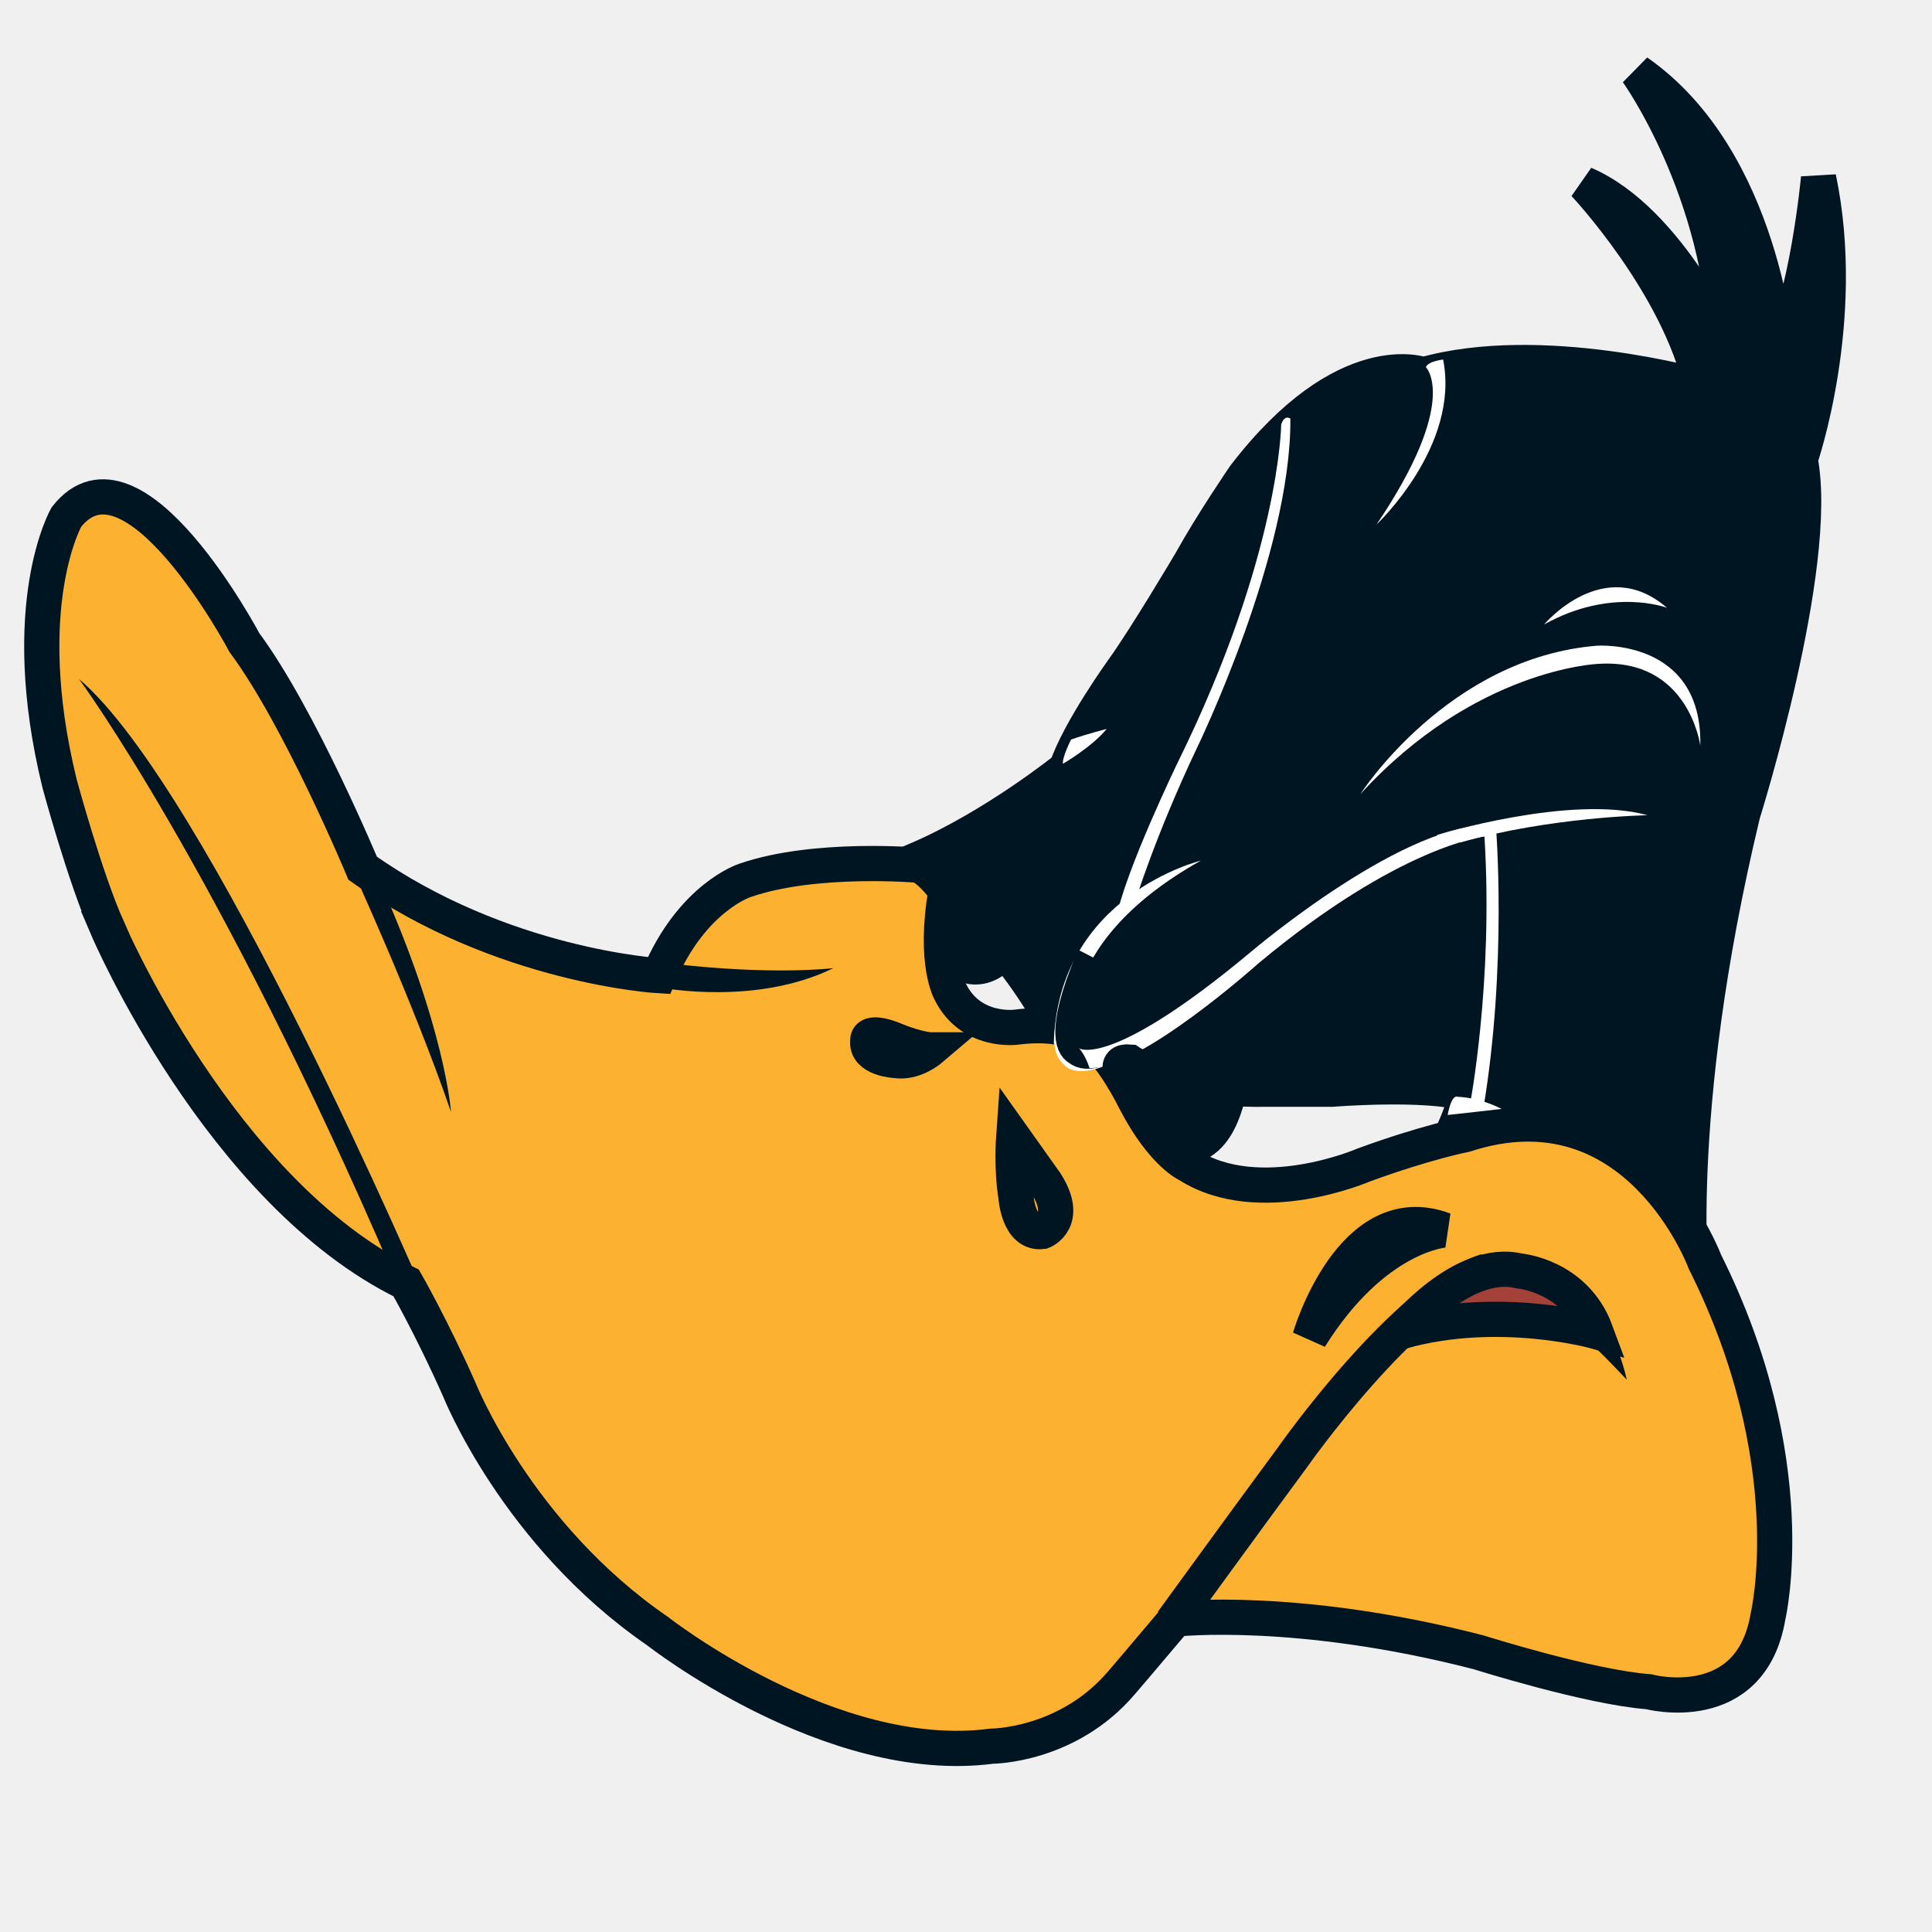
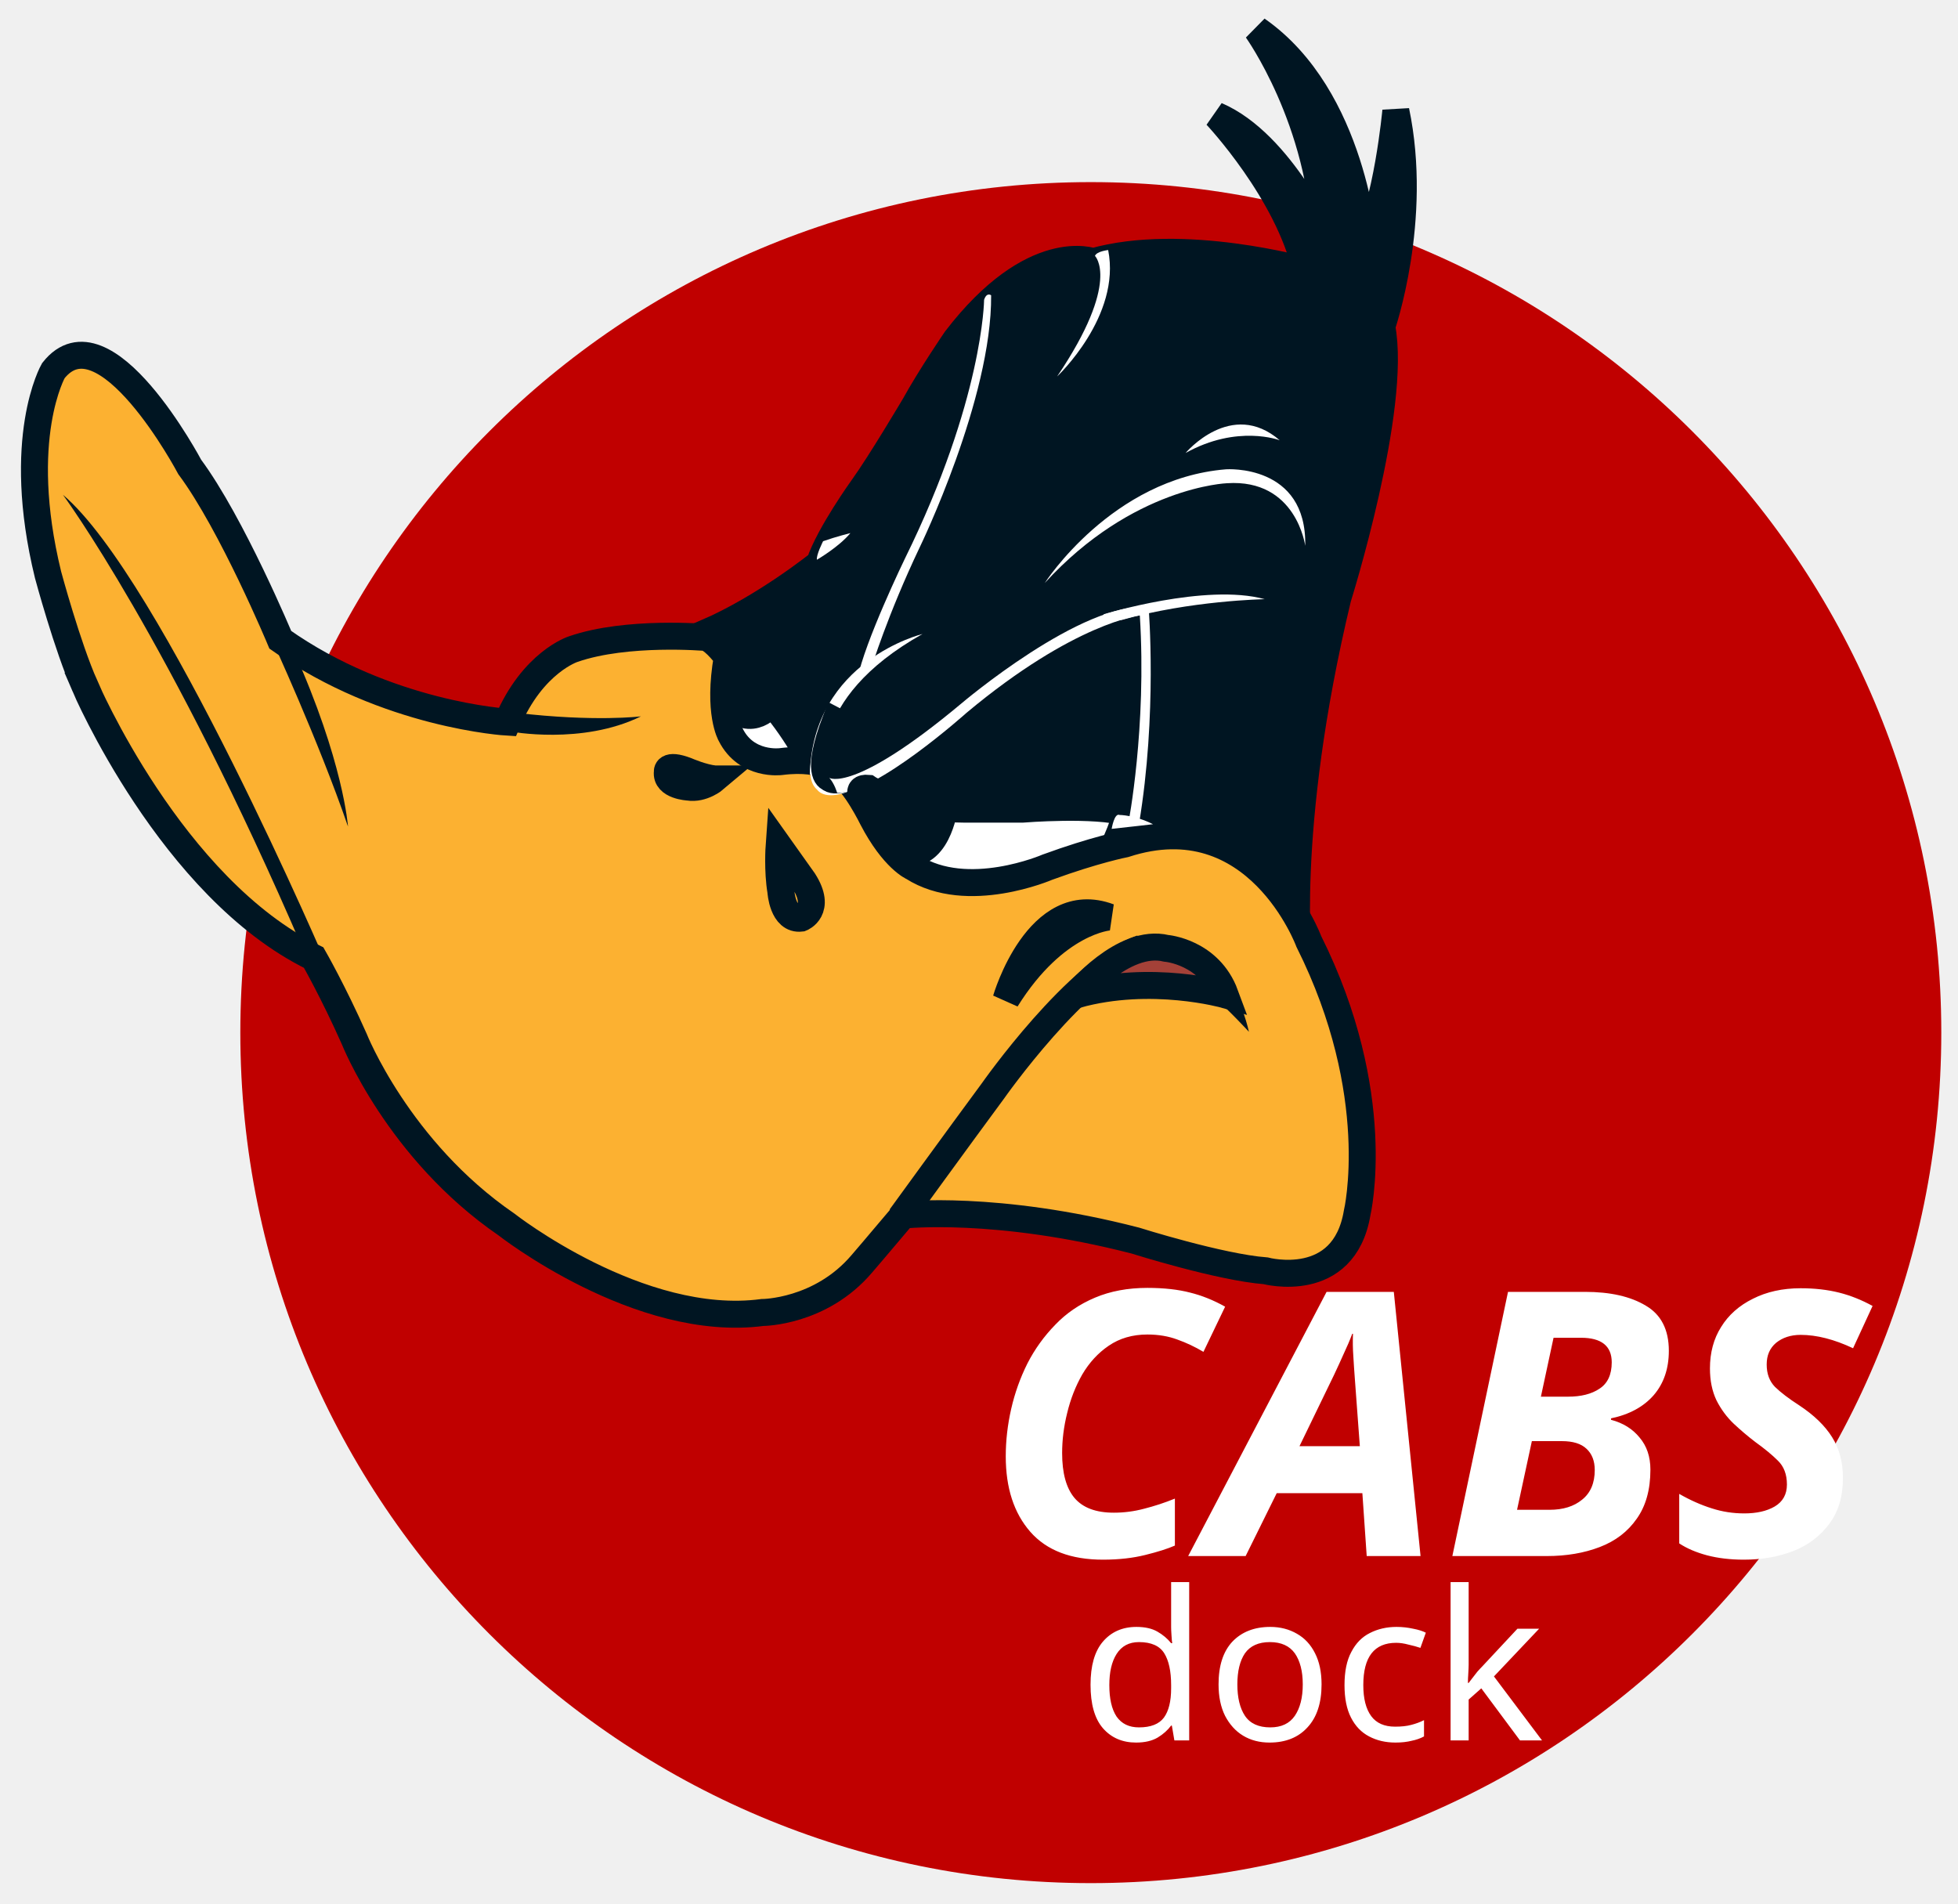
- <svg xmlns="http://www.w3.org/2000/svg" width="64px" height="64px" id="svg4238" version="1.1">
-   <defs id="defs4240" />
-   <g id="layer1">
-     <path style="fill:#001522;fill-opacity:1;fill-rule:nonzero;stroke:none" d="m 56.058,42.902 c 0,0 -0.757,-5.831 1.674,-15.946 0,0 2.586,-8.225 1.901,-11.736 0,0 1.599,-4.613 0.609,-9.325 0,0 -0.381,4.111 -1.369,5.816 0,0 -0.457,-6.418 -4.64,-9.328 0,0 2.815,3.913 2.967,9.227 0,0 -1.903,-4.312 -4.717,-5.516 0,0 3.119,3.309 3.88,6.721 0,0 -5.325,-1.506 -9.206,-0.401 0,0 -2.585,-1.002 -5.933,3.36 0,0 -1.065,1.554 -1.788,2.857 0,0 -1.484,2.508 -2.244,3.56 0,0 -1.445,2.006 -1.864,3.261 0,0 -2.358,1.906 -4.907,3.008 0,0 2.966,2.607 4.413,5.315 0,0 0.457,0.151 0.76,-0.151 0,0 0,0.451 0.418,0.752 0,0 0.305,0.503 0.99,0.352 0,0 0.988,1.404 4.907,1.354 l 2.206,0 c 0,0 3.118,-0.252 4.488,0.15 0,0 -0.418,1.504 -1.026,2.207 0,0 -0.266,2.858 3.689,3.762 0,0 3.5,2.406 4.793,0.701" id="path9752" />
-     <path style="fill:none;stroke:#001522;stroke-width:1.166;stroke-linecap:butt;stroke-linejoin:miter;stroke-miterlimit:4;stroke-opacity:1;stroke-dasharray:none" d="m 56.058,42.902 c 0,0 -0.757,-5.831 1.674,-15.946 0,0 2.586,-8.225 1.901,-11.736 0,0 1.599,-4.613 0.609,-9.325 0,0 -0.381,4.111 -1.369,5.816 0,0 -0.457,-6.418 -4.64,-9.328 0,0 2.815,3.913 2.967,9.227 0,0 -1.903,-4.312 -4.717,-5.516 0,0 3.119,3.309 3.88,6.721 0,0 -5.325,-1.506 -9.206,-0.401 0,0 -2.585,-1.002 -5.933,3.36 0,0 -1.065,1.554 -1.788,2.857 0,0 -1.484,2.508 -2.244,3.56 0,0 -1.445,2.006 -1.864,3.261 0,0 -2.358,1.906 -4.907,3.008 0,0 2.966,2.607 4.413,5.315 0,0 0.457,0.151 0.76,-0.151 0,0 0,0.451 0.418,0.752 0,0 0.305,0.503 0.99,0.352 0,0 0.988,1.404 4.907,1.354 l 2.206,0 c 0,0 3.118,-0.252 4.488,0.15 0,0 -0.418,1.504 -1.026,2.207 0,0 -0.266,2.858 3.689,3.762 0,0 3.5,2.406 4.793,0.701 z" id="path9756" />
-     <path style="fill:#ffffff;fill-opacity:1;fill-rule:nonzero;stroke:none" d="m 42.441,14.067 c 0,0 -0.039,4.313 -3.423,11.182 0,0 -1.751,3.612 -2.055,5.215 0,0 0.457,-0.451 0.609,-0.501 0,0 0.685,-2.258 2.092,-5.215 0,0 3.118,-6.42 3.081,-10.881 0,0 -0.191,-0.153 -0.305,0.199" id="path9760" />
-     <path style="fill:#ffffff;fill-opacity:1;fill-rule:nonzero;stroke:none" d="m 35.213,25.3 c 0,0 0.951,-0.55 1.447,-1.152 0,0 -0.609,0.15 -1.18,0.351 0,0 -0.305,0.602 -0.267,0.802" id="path9764" />
-     <path style="fill:#ffffff;fill-opacity:1;fill-rule:nonzero;stroke:none" d="m 47.233,12.162 c 0,0 1.142,1.103 -1.634,5.214 0,0 2.776,-2.606 2.206,-5.465 0,0 -0.494,0.052 -0.571,0.252" id="path9768" />
-     <path style="fill:#fcb131;fill-opacity:1;fill-rule:nonzero;stroke:none" d="m 3.566,30.766 c 0,0 3.727,8.727 9.89,11.735 0,0 0.846,1.475 1.75,3.509 0,0 1.902,4.814 6.58,8.025 0,0 5.743,4.513 11.07,3.809 0,0 2.51,0 4.299,-2.105 0,0 0.647,-0.751 1.788,-2.106 0,0 4.031,-0.451 10.041,1.103 0,0 3.652,1.154 5.63,1.305 0,0 3.385,0.903 3.956,-2.507 0,0 1.218,-5.117 -2.092,-11.735 0,0 -2.243,-6.068 -7.949,-4.211 0,0 -1.294,0.25 -3.349,1.002 0,0 -3.46,1.504 -5.818,0 0,0 -0.836,-0.352 -1.75,-2.108 0,0 -0.761,-1.554 -1.369,-1.904 0,0 -0.609,-0.803 -2.585,-0.551 0,0 -1.484,0.201 -2.169,-1.155 0,0 -0.57,-0.953 -0.152,-3.36 0,0 -0.495,-0.7 -0.913,-0.851 0,0 -3.424,-0.301 -5.743,0.502 0,0 -1.751,0.551 -2.854,3.158 0,0 -5.209,-0.3 -9.813,-3.56 0,0 -2.091,-5.014 -3.917,-7.473 0,0 -3.69,-6.97 -5.897,-4.161 0,0 -1.674,2.907 -0.228,8.824 0,0 0.837,3.111 1.598,4.815" id="path9772" />
-     <path style="fill:none;stroke:#001522;stroke-width:1.166;stroke-linecap:butt;stroke-linejoin:miter;stroke-miterlimit:4;stroke-opacity:1;stroke-dasharray:none" d="m 3.566,30.766 c 0,0 3.727,8.727 9.89,11.735 0,0 0.846,1.475 1.75,3.509 0,0 1.902,4.814 6.58,8.025 0,0 5.743,4.513 11.07,3.809 0,0 2.51,0 4.299,-2.105 0,0 0.647,-0.751 1.788,-2.106 0,0 4.031,-0.451 10.041,1.103 0,0 3.652,1.154 5.63,1.305 0,0 3.385,0.903 3.956,-2.507 0,0 1.218,-5.117 -2.092,-11.735 0,0 -2.243,-6.068 -7.949,-4.211 0,0 -1.294,0.25 -3.349,1.002 0,0 -3.46,1.504 -5.818,0 0,0 -0.836,-0.352 -1.75,-2.108 0,0 -0.761,-1.554 -1.369,-1.904 0,0 -0.609,-0.803 -2.585,-0.551 0,0 -1.484,0.201 -2.169,-1.155 0,0 -0.57,-0.953 -0.152,-3.36 0,0 -0.495,-0.7 -0.913,-0.851 0,0 -3.424,-0.301 -5.743,0.502 0,0 -1.751,0.551 -2.854,3.158 0,0 -5.209,-0.3 -9.813,-3.56 0,0 -2.091,-5.014 -3.917,-7.473 0,0 -3.69,-6.97 -5.897,-4.161 0,0 -1.674,2.907 -0.228,8.824 0,0 0.837,3.111 1.598,4.815 z" id="path9776" />
-     <path style="fill:#ffffff;fill-opacity:1;fill-rule:nonzero;stroke:none" d="m 36.545,35.329 c 0,0 -0.951,0.403 -1.332,-0.099 0,0 -0.456,-0.301 -0.227,-1.354 l 0.57,0 c 0,0 -0.115,0.701 0.191,0.852 0,0 0.532,0.151 1.065,-0.099 0,0 -0.076,0.551 -0.267,0.7" id="path9780" />
-     <path style="fill:#ffffff;fill-opacity:1;fill-rule:nonzero;stroke:none" d="m 35.594,34.678 c 0,0 -0.913,-3.311 4.184,-6.168 0,0 -4.755,1.154 -4.869,6.068 0,0 0.494,0 0.685,0.1" id="path9784" />
-     <path style="fill:#001522;fill-opacity:1;fill-rule:nonzero;stroke:none" d="m 38.067,33.825 c 0,0 -1.865,1.356 -2.32,0.903 0,0 -0.609,-0.15 0.266,-2.457 0,0 2.055,1.053 2.055,1.554" id="path9788" />
-     <path style="fill:none;stroke:#001522;stroke-width:1.166;stroke-linecap:butt;stroke-linejoin:miter;stroke-miterlimit:4;stroke-opacity:1;stroke-dasharray:none" d="m 38.067,33.825 c 0,0 -1.865,1.356 -2.32,0.903 0,0 -0.609,-0.15 0.266,-2.457 0,0 2.055,1.053 2.055,1.554 z" id="path9792" />
-     <path style="fill:#ffffff;fill-opacity:1;fill-rule:nonzero;stroke:none" d="m 48.299,36.334 c 0,0 0.648,0 1.445,0.4 0,0 -1.293,0.15 -1.788,0.201 0,0 0.114,-0.703 0.342,-0.601" id="path9796" />
-     <path style="fill:#ffffff;fill-opacity:1;fill-rule:nonzero;stroke:none" d="m 35.747,34.728 c 0,0 1.027,0.703 5.705,-3.208 0,0 5.25,-4.464 8.102,-4.163 0,0 0.381,4.613 -0.418,9.377 0,0 -0.305,0 -0.457,-0.049 0,0 0.799,-4.112 0.495,-8.977 0,0 -2.815,0.301 -7.494,4.211 0,0 -3.918,3.512 -5.591,3.461 0,0 -0.114,-0.4 -0.342,-0.652" id="path9800" />
-     <path style="fill:#ffffff;fill-opacity:1;fill-rule:nonzero;stroke:none" d="m 47.615,27.657 c 0,0 4.413,-1.354 6.959,-0.652 0,0 -3.216,0.056 -6.199,0.903 0,0 -0.913,-0.051 -0.76,-0.252" id="path9804" />
-     <path style="fill:#ffffff;fill-opacity:1;fill-rule:nonzero;stroke:none" d="m 56.325,24.699 c 0,0 -0.381,-2.908 -3.385,-2.707 0,0 -4.072,0.15 -7.874,4.312 0,0 2.891,-4.513 7.835,-4.914 0,0 3.499,-0.25 3.424,3.309" id="path9808" />
-     <path style="fill:#ffffff;fill-opacity:1;fill-rule:nonzero;stroke:none" d="m 55.222,20.135 c 0,0 -1.826,-0.701 -4.071,0.551 0,0 1.978,-2.358 4.071,-0.551" id="path9812" />
-     <path style="fill:#001522;fill-opacity:1;fill-rule:nonzero;stroke:none" d="m 33.236,31.519 c 0,0 -0.836,1.152 -1.864,0 0,0 -0.038,-1.203 0.191,-1.655 0,0 0.76,0.25 1.673,1.655" id="path9816" />
-     <path style="fill:none;stroke:#001522;stroke-width:1.166;stroke-linecap:butt;stroke-linejoin:miter;stroke-miterlimit:4;stroke-opacity:1;stroke-dasharray:none" d="m 33.236,31.519 c 0,0 -0.836,1.152 -1.864,0 0,0 -0.038,-1.203 0.191,-1.655 0,0 0.76,0.25 1.673,1.655 z" id="path9820" />
-     <path style="fill:#001522;fill-opacity:1;fill-rule:nonzero;stroke:none" d="m 40.691,36.182 c 0,0 -0.418,2.557 -2.206,1.554 0,0 -0.837,-1.203 -1.256,-2.056 0,0 -0.381,-0.55 0.19,-0.5 0,0 0.951,0.65 3.272,1.002" id="path9824" />
-     <path style="fill:none;stroke:#001522;stroke-width:1.166;stroke-linecap:butt;stroke-linejoin:miter;stroke-miterlimit:4;stroke-opacity:1;stroke-dasharray:none" d="m 40.691,36.182 c 0,0 -0.418,2.557 -2.206,1.554 0,0 -0.837,-1.203 -1.256,-2.056 0,0 -0.381,-0.55 0.19,-0.5 0,0 0.951,0.65 3.272,1.002 z" id="path9828" />
-     <path style="fill:#001522;fill-opacity:1;fill-rule:nonzero;stroke:none" d="m 21.939,32.723 c 0,0 3.118,0.601 5.667,-0.652 0,0 -1.977,0.249 -5.401,-0.153 0,0 -0.457,0.553 -0.266,0.804" id="path9832" />
-     <path style="fill:#001522;fill-opacity:1;fill-rule:nonzero;stroke:none" d="m 11.63,28.711 c 0,0 2.016,4.363 3.31,8.123 0,0 -0.191,-2.808 -2.359,-7.623 0,0 -0.875,-0.802 -0.951,-0.5" id="path9836" />
-     <path style="fill:#001522;fill-opacity:1;fill-rule:nonzero;stroke:none" d="m 14.103,43.003 c 0,0 -7.226,-16.901 -11.487,-20.511 0,0 4.602,6.219 10.383,19.659 0,0 0.951,1.303 1.103,0.852" id="path9840" />
-     <path style="fill:none;stroke:#001522;stroke-width:1.166;stroke-linecap:butt;stroke-linejoin:miter;stroke-miterlimit:4;stroke-opacity:1;stroke-dasharray:none" d="m 38.828,53.733 c 0,0 2.549,-3.51 3.993,-5.465 0,0 3.69,-5.266 6.429,-6.168" id="path9844" />
-     <path style="fill:#a44138;fill-opacity:1;fill-rule:nonzero;stroke:none" d="m 46.435,44.106 c 0,0 2.016,-2.458 3.88,-2.006 0,0 1.864,0.15 2.549,2.006 0,0 -3.194,-0.903 -6.429,0" id="path9848" />
-     <path style="fill:none;stroke:#001522;stroke-width:1.166;stroke-linecap:butt;stroke-linejoin:miter;stroke-miterlimit:4;stroke-opacity:1;stroke-dasharray:none" d="m 46.435,44.106 c 0,0 2.016,-2.458 3.88,-2.006 0,0 1.864,0.15 2.549,2.006 0,0 -3.194,-0.903 -6.429,0 z" id="path9852" />
-     <path style="fill:#001522;fill-opacity:1;fill-rule:nonzero;stroke:none" d="m 52.901,43.354 c 0,0 0.685,1.002 0.99,2.355 0,0 -0.876,-0.953 -1.522,-1.504 0,0 0.341,-1.052 0.532,-0.851" id="path9856" />
-     <path style="fill:#001522;fill-opacity:1;fill-rule:nonzero;stroke:none" d="m 47.843,40.746 c 0,0 -2.32,0.15 -4.45,3.56 0,0 1.369,-4.713 4.45,-3.56" id="path9860" />
-     <path style="fill:none;stroke:#001522;stroke-width:1.166;stroke-linecap:butt;stroke-linejoin:miter;stroke-miterlimit:4;stroke-opacity:1;stroke-dasharray:none" d="m 47.843,40.746 c 0,0 -2.32,0.15 -4.45,3.56 0,0 1.369,-4.713 4.45,-3.56 z" id="path9864" />
-     <path style="fill:none;stroke:#001522;stroke-width:1.166;stroke-linecap:butt;stroke-linejoin:miter;stroke-miterlimit:4;stroke-opacity:1;stroke-dasharray:none" d="m 33.578,37.686 c 0,0 -0.075,1.053 0.077,1.955 0,0 0.075,1.254 0.874,1.154 0,0 0.913,-0.349 0.115,-1.605 0,0 -0.494,-0.701 -1.066,-1.504 z" id="path9868" />
-     <path style="fill:none;stroke:#001522;stroke-width:1.166;stroke-linecap:butt;stroke-linejoin:miter;stroke-miterlimit:4;stroke-opacity:1;stroke-dasharray:none" d="m 30.801,34.778 c 0,0 -0.532,0.451 -1.141,0.352 0,0 -0.989,-0.051 -0.913,-0.653 0,0 -0.076,-0.401 0.836,-0.051 0,0 0.685,0.301 1.217,0.352 z" id="path9872" />
+ <svg xmlns="http://www.w3.org/2000/svg" width="483.984" height="470.497" id="svg4141" version="1.1">
+   <defs id="defs4143" />
+   <g id="layer1" transform="translate(-22.61813,-3.966654)">
+     <g id="g3902" transform="matrix(5.7173,0,0,5.7173,90.84575,191.7258)">
+       <g transform="translate(-9.770931,-4.114076)" id="g3859">
+         <path style="fill:#c00000;fill-opacity:1;fill-rule:nonzero;stroke:none" id="path3783" d="m 128.051,-6.196 c 0,20.307 -16.462,36.77 -36.77,36.77 -20.307,0 -36.77,-16.462 -36.77,-36.77 0,-20.307 16.462,-36.77 36.77,-36.77 20.307,0 36.77,16.462 36.77,36.77 z" transform="translate(-46.28335,22.11316)" />
+         <g id="g3820" transform="translate(-49.11177,-19.79899)">
+           <rect y="19.517" x="76.882" height="12.085" width="22.885" id="rect3818" style="fill:#ffffff;fill-opacity:1;fill-rule:nonzero;stroke:none" />
+           <g transform="translate(47.05474,-10.02806)" id="g3785">
+             <path style="fill:#001522;fill-opacity:1;fill-rule:nonzero;stroke:none" d="m 56.058,42.902 c 0,0 -0.757,-5.831 1.674,-15.946 0,0 2.586,-8.225 1.901,-11.736 0,0 1.599,-4.613 0.609,-9.325 0,0 -0.381,4.111 -1.369,5.816 0,0 -0.457,-6.418 -4.64,-9.328 0,0 2.815,3.913 2.967,9.227 0,0 -1.903,-4.312 -4.717,-5.516 0,0 3.119,3.309 3.88,6.721 0,0 -5.325,-1.506 -9.206,-0.401 0,0 -2.585,-1.002 -5.933,3.36 0,0 -1.065,1.554 -1.788,2.857 0,0 -1.484,2.508 -2.244,3.56 0,0 -1.445,2.006 -1.864,3.261 0,0 -2.358,1.906 -4.907,3.008 0,0 2.966,2.607 4.413,5.315 0,0 0.457,0.151 0.76,-0.151 0,0 0,0.451 0.418,0.752 0,0 0.305,0.503 0.99,0.352 0,0 0.988,1.404 4.907,1.354 l 2.206,0 c 0,0 3.118,-0.252 4.488,0.15 0,0 -0.418,1.504 -1.026,2.207 0,0 -0.266,2.858 3.689,3.762 0,0 3.5,2.406 4.793,0.701" id="path9752" />
+             <path style="fill:none;stroke:#001522;stroke-width:1.166;stroke-linecap:butt;stroke-linejoin:miter;stroke-miterlimit:4;stroke-opacity:1;stroke-dasharray:none" d="m 56.058,42.902 c 0,0 -0.757,-5.831 1.674,-15.946 0,0 2.586,-8.225 1.901,-11.736 0,0 1.599,-4.613 0.609,-9.325 0,0 -0.381,4.111 -1.369,5.816 0,0 -0.457,-6.418 -4.64,-9.328 0,0 2.815,3.913 2.967,9.227 0,0 -1.903,-4.312 -4.717,-5.516 0,0 3.119,3.309 3.88,6.721 0,0 -5.325,-1.506 -9.206,-0.401 0,0 -2.585,-1.002 -5.933,3.36 0,0 -1.065,1.554 -1.788,2.857 0,0 -1.484,2.508 -2.244,3.56 0,0 -1.445,2.006 -1.864,3.261 0,0 -2.358,1.906 -4.907,3.008 0,0 2.966,2.607 4.413,5.315 0,0 0.457,0.151 0.76,-0.151 0,0 0,0.451 0.418,0.752 0,0 0.305,0.503 0.99,0.352 0,0 0.988,1.404 4.907,1.354 l 2.206,0 c 0,0 3.118,-0.252 4.488,0.15 0,0 -0.418,1.504 -1.026,2.207 0,0 -0.266,2.858 3.689,3.762 0,0 3.5,2.406 4.793,0.701 z" id="path9756" />
+             <path style="fill:#ffffff;fill-opacity:1;fill-rule:nonzero;stroke:none" d="m 42.441,14.067 c 0,0 -0.039,4.313 -3.423,11.182 0,0 -1.751,3.612 -2.055,5.215 0,0 0.457,-0.451 0.609,-0.501 0,0 0.685,-2.258 2.092,-5.215 0,0 3.118,-6.42 3.081,-10.881 0,0 -0.191,-0.153 -0.305,0.199" id="path9760" />
+             <path style="fill:#ffffff;fill-opacity:1;fill-rule:nonzero;stroke:none" d="m 35.213,25.3 c 0,0 0.951,-0.55 1.447,-1.152 0,0 -0.609,0.15 -1.18,0.351 0,0 -0.305,0.602 -0.267,0.802" id="path9764" />
+             <path style="fill:#ffffff;fill-opacity:1;fill-rule:nonzero;stroke:none" d="m 47.233,12.162 c 0,0 1.142,1.103 -1.634,5.214 0,0 2.776,-2.606 2.206,-5.465 0,0 -0.494,0.052 -0.571,0.252" id="path9768" />
+             <path style="fill:#fcb131;fill-opacity:1;fill-rule:nonzero;stroke:none" d="m 3.566,30.766 c 0,0 3.727,8.727 9.89,11.735 0,0 0.846,1.475 1.75,3.509 0,0 1.902,4.814 6.58,8.025 0,0 5.743,4.513 11.07,3.809 0,0 2.51,0 4.299,-2.105 0,0 0.647,-0.751 1.788,-2.106 0,0 4.031,-0.451 10.041,1.103 0,0 3.652,1.154 5.63,1.305 0,0 3.385,0.903 3.956,-2.507 0,0 1.218,-5.117 -2.092,-11.735 0,0 -2.243,-6.068 -7.949,-4.211 0,0 -1.294,0.25 -3.349,1.002 0,0 -3.46,1.504 -5.818,0 0,0 -0.836,-0.352 -1.75,-2.108 0,0 -0.761,-1.554 -1.369,-1.904 0,0 -0.609,-0.803 -2.585,-0.551 0,0 -1.484,0.201 -2.169,-1.155 0,0 -0.57,-0.953 -0.152,-3.36 0,0 -0.495,-0.7 -0.913,-0.851 0,0 -3.424,-0.301 -5.743,0.502 0,0 -1.751,0.551 -2.854,3.158 0,0 -5.209,-0.3 -9.813,-3.56 0,0 -2.091,-5.014 -3.917,-7.473 0,0 -3.69,-6.97 -5.897,-4.161 0,0 -1.674,2.907 -0.228,8.824 0,0 0.837,3.111 1.598,4.815" id="path9772" />
+             <path style="fill:none;stroke:#001522;stroke-width:1.166;stroke-linecap:butt;stroke-linejoin:miter;stroke-miterlimit:4;stroke-opacity:1;stroke-dasharray:none" d="m 3.566,30.766 c 0,0 3.727,8.727 9.89,11.735 0,0 0.846,1.475 1.75,3.509 0,0 1.902,4.814 6.58,8.025 0,0 5.743,4.513 11.07,3.809 0,0 2.51,0 4.299,-2.105 0,0 0.647,-0.751 1.788,-2.106 0,0 4.031,-0.451 10.041,1.103 0,0 3.652,1.154 5.63,1.305 0,0 3.385,0.903 3.956,-2.507 0,0 1.218,-5.117 -2.092,-11.735 0,0 -2.243,-6.068 -7.949,-4.211 0,0 -1.294,0.25 -3.349,1.002 0,0 -3.46,1.504 -5.818,0 0,0 -0.836,-0.352 -1.75,-2.108 0,0 -0.761,-1.554 -1.369,-1.904 0,0 -0.609,-0.803 -2.585,-0.551 0,0 -1.484,0.201 -2.169,-1.155 0,0 -0.57,-0.953 -0.152,-3.36 0,0 -0.495,-0.7 -0.913,-0.851 0,0 -3.424,-0.301 -5.743,0.502 0,0 -1.751,0.551 -2.854,3.158 0,0 -5.209,-0.3 -9.813,-3.56 0,0 -2.091,-5.014 -3.917,-7.473 0,0 -3.69,-6.97 -5.897,-4.161 0,0 -1.674,2.907 -0.228,8.824 0,0 0.837,3.111 1.598,4.815 z" id="path9776" />
+             <path style="fill:#ffffff;fill-opacity:1;fill-rule:nonzero;stroke:none" d="m 36.545,35.329 c 0,0 -0.951,0.403 -1.332,-0.099 0,0 -0.456,-0.301 -0.227,-1.354 l 0.57,0 c 0,0 -0.115,0.701 0.191,0.852 0,0 0.532,0.151 1.065,-0.099 0,0 -0.076,0.551 -0.267,0.7" id="path9780" />
+             <path style="fill:#ffffff;fill-opacity:1;fill-rule:nonzero;stroke:none" d="m 35.594,34.678 c 0,0 -0.913,-3.311 4.184,-6.168 0,0 -4.755,1.154 -4.869,6.068 0,0 0.494,0 0.685,0.1" id="path9784" />
+             <path style="fill:#001522;fill-opacity:1;fill-rule:nonzero;stroke:none" d="m 38.067,33.825 c 0,0 -1.865,1.356 -2.32,0.903 0,0 -0.609,-0.15 0.266,-2.457 0,0 2.055,1.053 2.055,1.554" id="path9788" />
+             <path style="fill:none;stroke:#001522;stroke-width:1.166;stroke-linecap:butt;stroke-linejoin:miter;stroke-miterlimit:4;stroke-opacity:1;stroke-dasharray:none" d="m 38.067,33.825 c 0,0 -1.865,1.356 -2.32,0.903 0,0 -0.609,-0.15 0.266,-2.457 0,0 2.055,1.053 2.055,1.554 z" id="path9792" />
+             <path style="fill:#ffffff;fill-opacity:1;fill-rule:nonzero;stroke:none" d="m 48.299,36.334 c 0,0 0.648,0 1.445,0.4 0,0 -1.293,0.15 -1.788,0.201 0,0 0.114,-0.703 0.342,-0.601" id="path9796" />
+             <path style="fill:#ffffff;fill-opacity:1;fill-rule:nonzero;stroke:none" d="m 35.747,34.728 c 0,0 1.027,0.703 5.705,-3.208 0,0 5.25,-4.464 8.102,-4.163 0,0 0.381,4.613 -0.418,9.377 0,0 -0.305,0 -0.457,-0.049 0,0 0.799,-4.112 0.495,-8.977 0,0 -2.815,0.301 -7.494,4.211 0,0 -3.918,3.512 -5.591,3.461 0,0 -0.114,-0.4 -0.342,-0.652" id="path9800" />
+             <path style="fill:#ffffff;fill-opacity:1;fill-rule:nonzero;stroke:none" d="m 47.615,27.657 c 0,0 4.413,-1.354 6.959,-0.652 0,0 -3.216,0.056 -6.199,0.903 0,0 -0.913,-0.051 -0.76,-0.252" id="path9804" />
+             <path style="fill:#ffffff;fill-opacity:1;fill-rule:nonzero;stroke:none" d="m 56.325,24.699 c 0,0 -0.381,-2.908 -3.385,-2.707 0,0 -4.072,0.15 -7.874,4.312 0,0 2.891,-4.513 7.835,-4.914 0,0 3.499,-0.25 3.424,3.309" id="path9808" />
+             <path style="fill:#ffffff;fill-opacity:1;fill-rule:nonzero;stroke:none" d="m 55.222,20.135 c 0,0 -1.826,-0.701 -4.071,0.551 0,0 1.978,-2.358 4.071,-0.551" id="path9812" />
+             <path style="fill:#001522;fill-opacity:1;fill-rule:nonzero;stroke:none" d="m 33.236,31.519 c 0,0 -0.836,1.152 -1.864,0 0,0 -0.038,-1.203 0.191,-1.655 0,0 0.76,0.25 1.673,1.655" id="path9816" />
+             <path style="fill:none;stroke:#001522;stroke-width:1.166;stroke-linecap:butt;stroke-linejoin:miter;stroke-miterlimit:4;stroke-opacity:1;stroke-dasharray:none" d="m 33.236,31.519 c 0,0 -0.836,1.152 -1.864,0 0,0 -0.038,-1.203 0.191,-1.655 0,0 0.76,0.25 1.673,1.655 z" id="path9820" />
+             <path style="fill:#001522;fill-opacity:1;fill-rule:nonzero;stroke:none" d="m 40.691,36.182 c 0,0 -0.418,2.557 -2.206,1.554 0,0 -0.837,-1.203 -1.256,-2.056 0,0 -0.381,-0.55 0.19,-0.5 0,0 0.951,0.65 3.272,1.002" id="path9824" />
+             <path style="fill:none;stroke:#001522;stroke-width:1.166;stroke-linecap:butt;stroke-linejoin:miter;stroke-miterlimit:4;stroke-opacity:1;stroke-dasharray:none" d="m 40.691,36.182 c 0,0 -0.418,2.557 -2.206,1.554 0,0 -0.837,-1.203 -1.256,-2.056 0,0 -0.381,-0.55 0.19,-0.5 0,0 0.951,0.65 3.272,1.002 z" id="path9828" />
+             <path style="fill:#001522;fill-opacity:1;fill-rule:nonzero;stroke:none" d="m 21.939,32.723 c 0,0 3.118,0.601 5.667,-0.652 0,0 -1.977,0.249 -5.401,-0.153 0,0 -0.457,0.553 -0.266,0.804" id="path9832" />
+             <path style="fill:#001522;fill-opacity:1;fill-rule:nonzero;stroke:none" d="m 11.63,28.711 c 0,0 2.016,4.363 3.31,8.123 0,0 -0.191,-2.808 -2.359,-7.623 0,0 -0.875,-0.802 -0.951,-0.5" id="path9836" />
+             <path style="fill:#001522;fill-opacity:1;fill-rule:nonzero;stroke:none" d="m 14.103,43.003 c 0,0 -7.226,-16.901 -11.487,-20.511 0,0 4.602,6.219 10.383,19.659 0,0 0.951,1.303 1.103,0.852" id="path9840" />
+             <path style="fill:none;stroke:#001522;stroke-width:1.166;stroke-linecap:butt;stroke-linejoin:miter;stroke-miterlimit:4;stroke-opacity:1;stroke-dasharray:none" d="m 38.828,53.733 c 0,0 2.549,-3.51 3.993,-5.465 0,0 3.69,-5.266 6.429,-6.168" id="path9844" />
+             <path style="fill:#a44138;fill-opacity:1;fill-rule:nonzero;stroke:none" d="m 46.435,44.106 c 0,0 2.016,-2.458 3.88,-2.006 0,0 1.864,0.15 2.549,2.006 0,0 -3.194,-0.903 -6.429,0" id="path9848" />
+             <path style="fill:none;stroke:#001522;stroke-width:1.166;stroke-linecap:butt;stroke-linejoin:miter;stroke-miterlimit:4;stroke-opacity:1;stroke-dasharray:none" d="m 46.435,44.106 c 0,0 2.016,-2.458 3.88,-2.006 0,0 1.864,0.15 2.549,2.006 0,0 -3.194,-0.903 -6.429,0 z" id="path9852" />
+             <path style="fill:#001522;fill-opacity:1;fill-rule:nonzero;stroke:none" d="m 52.901,43.354 c 0,0 0.685,1.002 0.99,2.355 0,0 -0.876,-0.953 -1.522,-1.504 0,0 0.341,-1.052 0.532,-0.851" id="path9856" />
+             <path style="fill:#001522;fill-opacity:1;fill-rule:nonzero;stroke:none" d="m 47.843,40.746 c 0,0 -2.32,0.15 -4.45,3.56 0,0 1.369,-4.713 4.45,-3.56" id="path9860" />
+             <path style="fill:none;stroke:#001522;stroke-width:1.166;stroke-linecap:butt;stroke-linejoin:miter;stroke-miterlimit:4;stroke-opacity:1;stroke-dasharray:none" d="m 47.843,40.746 c 0,0 -2.32,0.15 -4.45,3.56 0,0 1.369,-4.713 4.45,-3.56 z" id="path9864" />
+             <path style="fill:none;stroke:#001522;stroke-width:1.166;stroke-linecap:butt;stroke-linejoin:miter;stroke-miterlimit:4;stroke-opacity:1;stroke-dasharray:none" d="m 33.578,37.686 c 0,0 -0.075,1.053 0.077,1.955 0,0 0.075,1.254 0.874,1.154 0,0 0.913,-0.349 0.115,-1.605 0,0 -0.494,-0.701 -1.066,-1.504 z" id="path9868" />
+             <path style="fill:none;stroke:#001522;stroke-width:1.166;stroke-linecap:butt;stroke-linejoin:miter;stroke-miterlimit:4;stroke-opacity:1;stroke-dasharray:none" d="m 30.801,34.778 c 0,0 -0.532,0.451 -1.141,0.352 0,0 -0.989,-0.051 -0.913,-0.653 0,0 -0.076,-0.401 0.836,-0.051 0,0 0.685,0.301 1.217,0.352 z" id="path9872" />
+           </g>
+         </g>
+         <text xml:space="preserve" style="font-size:40px;font-style:italic;font-variant:normal;font-weight:bold;font-stretch:normal;line-height:125%;letter-spacing:0px;word-spacing:0px;fill:#ffffff;fill-opacity:1;stroke:none;font-family:txbtt;-inkscape-font-specification:txbtt Bold Italic" x="40.369" y="38.544" id="text3855">
+           <tspan id="tspan3857" x="40.369" y="38.544" style="font-size:16px;font-style:italic;font-variant:normal;font-weight:bold;font-stretch:normal;fill:#ffffff;font-family:txbtt;-inkscape-font-specification:txbtt Bold Italic">CABS</tspan>
+         </text>
+       </g>
+       <text id="text3898" y="42.401" x="34.713" style="font-size:40px;font-style:normal;font-variant:normal;font-weight:normal;font-stretch:normal;line-height:125%;letter-spacing:0px;word-spacing:0px;fill:#000000;fill-opacity:1;stroke:none;font-family:TeX Gyre Pagella Math;-inkscape-font-specification:TeX Gyre Pagella Math" xml:space="preserve">
+         <tspan style="font-size:9px;font-style:normal;font-variant:normal;font-weight:normal;font-stretch:normal;fill:#ffffff;font-family:TeX Gyre Pagella Math;-inkscape-font-specification:TeX Gyre Pagella Math" y="42.401" x="34.713" id="tspan3900">dock</tspan>
+       </text>
+     </g>
  </g>
</svg>
